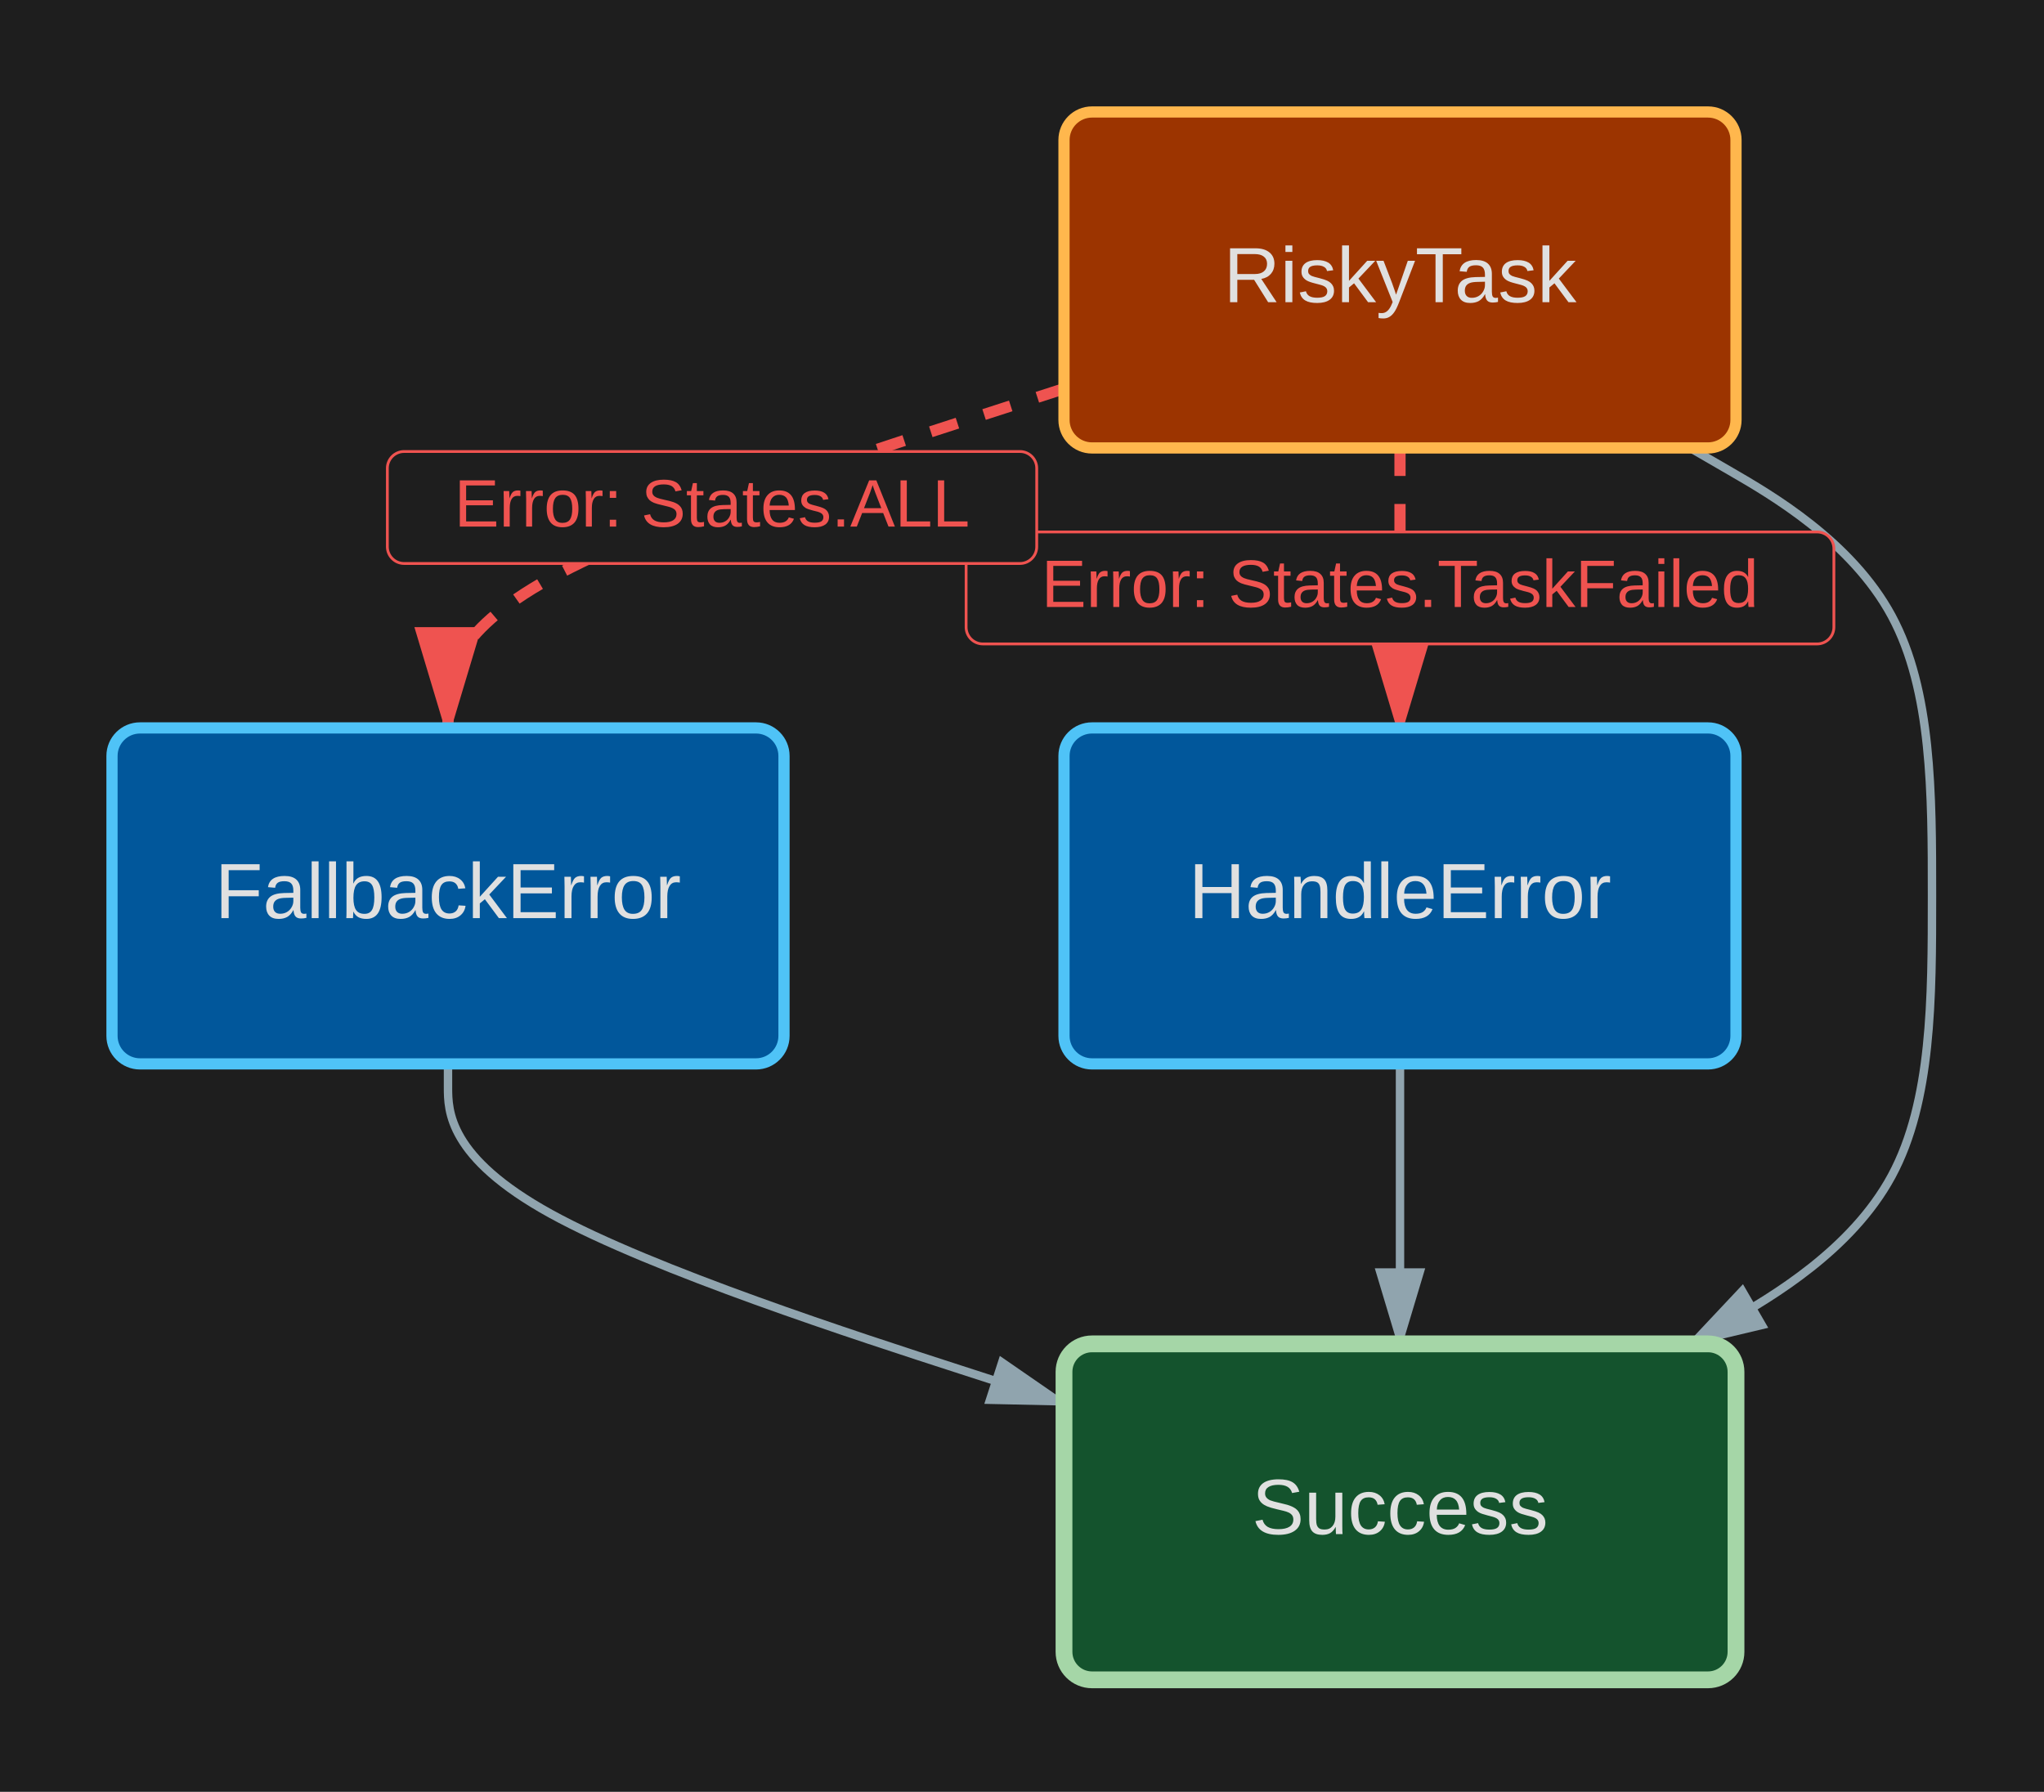
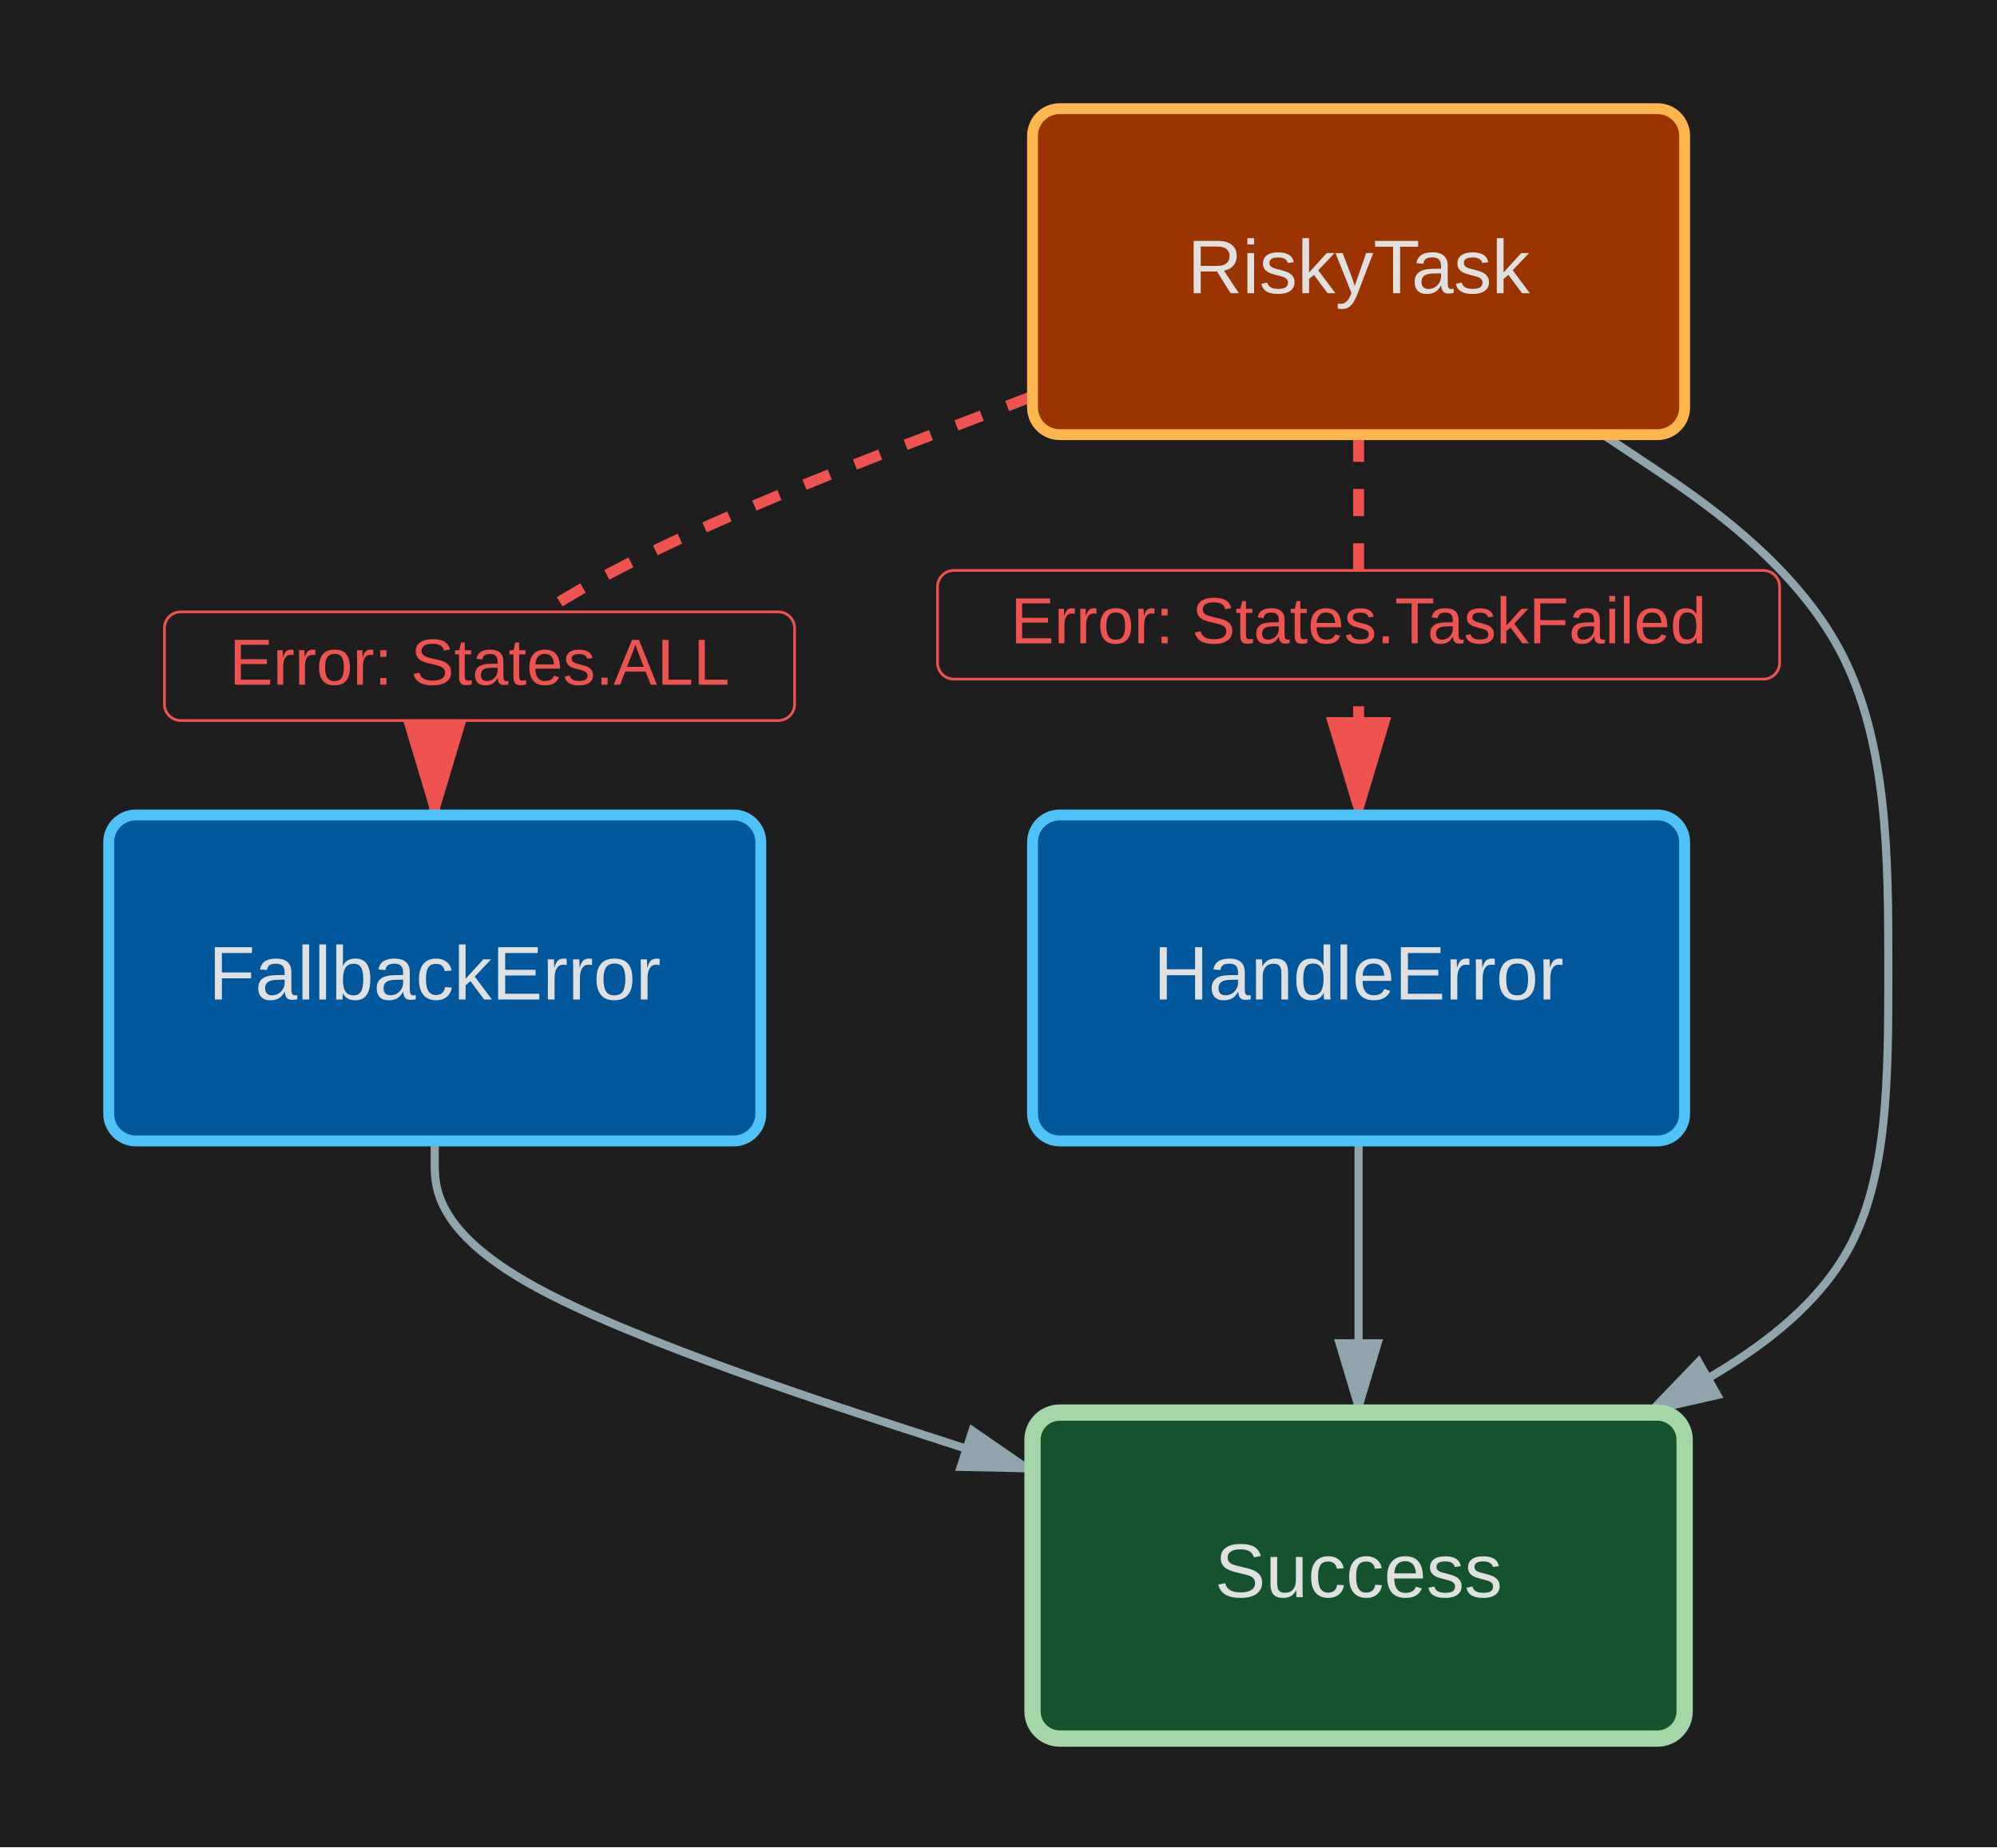
- <svg xmlns="http://www.w3.org/2000/svg" width="365" height="320" viewBox="0 0 365 320" role="graphics-document" aria-label="State machine with error handling">
-   <rect x="0" y="0" width="365" height="320" fill="#1e1e1e" />
+ <svg xmlns="http://www.w3.org/2000/svg" width="367.48" height="340" viewBox="0 0 367.48 340" role="graphics-document" aria-label="State machine with error handling">
+   <rect x="0" y="0" width="367.48" height="340" fill="#1e1e1e" />
  <defs>
-     <marker id="arrowhead-normal" markerWidth="10" markerHeight="10" refX="9" refY="3" orient="auto">
+     <marker id="sfn-827b5b85-arrowhead-normal" markerWidth="10" markerHeight="10" refX="9" refY="3" orient="auto">
      <polygon points="0 0, 10 3, 0 6" fill="#90a4ae" />
    </marker>
-     <marker id="arrowhead-error" markerWidth="10" markerHeight="10" refX="9" refY="3" orient="auto">
+     <marker id="sfn-827b5b85-arrowhead-error" markerWidth="10" markerHeight="10" refX="9" refY="3" orient="auto">
      <polygon points="0 0, 10 3, 0 6" fill="#ef5350" />
    </marker>
-     <marker id="arrowhead-choice" markerWidth="10" markerHeight="10" refX="9" refY="3" orient="auto">
+     <marker id="sfn-827b5b85-arrowhead-choice" markerWidth="10" markerHeight="10" refX="9" refY="3" orient="auto">
      <polygon points="0 0, 10 3, 0 6" fill="#ce93d8" />
    </marker>
-     <marker id="arrowhead-default" markerWidth="10" markerHeight="10" refX="9" refY="3" orient="auto">
+     <marker id="sfn-827b5b85-arrowhead-default" markerWidth="10" markerHeight="10" refX="9" refY="3" orient="auto">
      <polygon points="0 0, 10 3, 0 6" fill="#ba68c8" />
    </marker>
-     <marker id="arrowhead-retry" markerWidth="10" markerHeight="10" refX="9" refY="3" orient="auto">
+     <marker id="sfn-827b5b85-arrowhead-retry" markerWidth="10" markerHeight="10" refX="9" refY="3" orient="auto">
      <polygon points="0 0, 10 3, 0 6" fill="#ffca28" />
    </marker>
  </defs>
  <g class="edges">
-     <path d="M301.818,80L309.015,84.167C316.212,88.333,330.606,96.667,337.803,110C345,123.333,345,141.667,345,160C345,178.333,345,196.667,337.803,210C330.606,223.333,316.212,231.667,309.015,235.833L301.818,240" data-edge-id="RiskyTask-&gt;Success#normal#0" fill="none" stroke="#90a4ae" stroke-width="1.5" marker-end="url(#arrowhead-normal)" />
-     <path d="M250,80L250,84.167C250,88.333,250,96.667,250,105C250,113.333,250,121.667,250,125.833L250,130" data-edge-id="RiskyTask-&gt;HandleError#error#0" fill="none" stroke="#ef5350" stroke-width="2" marker-end="url(#arrowhead-error)" stroke-dasharray="5,5" />
-     <rect x="172.52" y="95" width="154.96" height="20" fill="#1e1e1e" stroke="#ef5350" stroke-width="0.5" rx="3" />
-     <text x="250" y="105" text-anchor="middle" dominant-baseline="middle" fill="#ef5350" font-size="12" font-family="Arial, sans-serif">Error: States.TaskFailed</text>
-     <path d="M190,69.412L171.667,75.343C153.333,81.275,116.667,93.137,98.333,103.235C80,113.333,80,121.667,80,125.833L80,130" data-edge-id="RiskyTask-&gt;FallbackError#error#0" fill="none" stroke="#ef5350" stroke-width="2" marker-end="url(#arrowhead-error)" stroke-dasharray="5,5" />
-     <rect x="69.17" y="80.633" width="115.96" height="20" fill="#1e1e1e" stroke="#ef5350" stroke-width="0.5" rx="3" />
-     <text x="127.15" y="90.633" text-anchor="middle" dominant-baseline="middle" fill="#ef5350" font-size="12" font-family="Arial, sans-serif">Error: States.ALL</text>
-     <path d="M250,190L250,194.167C250,198.333,250,206.667,250,215C250,223.333,250,231.667,250,235.833L250,240" data-edge-id="HandleError-&gt;Success#normal#0" fill="none" stroke="#90a4ae" stroke-width="1.5" marker-end="url(#arrowhead-normal)" />
-     <path d="M80,190L80,194.167C80,198.333,80,206.667,98.333,216.765C116.667,226.863,153.333,238.725,171.667,244.657L190,250.588" data-edge-id="FallbackError-&gt;Success#normal#0" fill="none" stroke="#90a4ae" stroke-width="1.5" marker-end="url(#arrowhead-normal)" />
+     <path d="M294.991,80L303.739,85.833C312.487,91.667,329.984,103.333,338.732,120C347.48,136.667,347.48,158.333,347.48,178.333C347.48,198.333,347.48,216.667,340.095,230C332.71,243.333,317.941,251.667,310.556,255.833L303.171,260" data-edge-id="RiskyTask-&gt;Success#normal#0" fill="none" stroke="#90a4ae" stroke-width="1.5" marker-end="url(#sfn-827b5b85-arrowhead-normal)" />
+     <path d="M250,80L250,85.833C250,91.667,250,103.333,250,115C250,126.667,250,138.333,250,144.167L250,150" data-edge-id="RiskyTask-&gt;HandleError#error#0" fill="none" stroke="#ef5350" stroke-width="2" marker-end="url(#sfn-827b5b85-arrowhead-error)" stroke-dasharray="5,5" />
+     <rect x="172.52" y="105" width="154.96" height="20" fill="#1e1e1e" stroke="#ef5350" stroke-width="0.5" rx="3" />
+     <text x="250" y="115" text-anchor="middle" dominant-baseline="middle" fill="#ef5350" font-size="12" font-family="Arial, sans-serif">Error: States.TaskFailed</text>
+     <path d="M190,72.941L171.667,79.951C153.333,86.961,116.667,100.98,98.333,113.824C80,126.667,80,138.333,80,144.167L80,150" data-edge-id="RiskyTask-&gt;FallbackError#error#0" fill="none" stroke="#ef5350" stroke-width="2" marker-end="url(#sfn-827b5b85-arrowhead-error)" stroke-dasharray="5,5" />
+     <rect x="30.257" y="112.619" width="115.96" height="20" fill="#1e1e1e" stroke="#ef5350" stroke-width="0.5" rx="3" />
+     <text x="88.237" y="122.619" text-anchor="middle" dominant-baseline="middle" fill="#ef5350" font-size="12" font-family="Arial, sans-serif">Error: States.ALL</text>
+     <path d="M250,210L250,214.167C250,218.333,250,226.667,250,235C250,243.333,250,251.667,250,255.833L250,260" data-edge-id="HandleError-&gt;Success#normal#0" fill="none" stroke="#90a4ae" stroke-width="1.5" marker-end="url(#sfn-827b5b85-arrowhead-normal)" />
+     <path d="M80,210L80,214.167C80,218.333,80,226.667,98.333,236.765C116.667,246.863,153.333,258.725,171.667,264.657L190,270.588" data-edge-id="FallbackError-&gt;Success#normal#0" fill="none" stroke="#90a4ae" stroke-width="1.5" marker-end="url(#sfn-827b5b85-arrowhead-normal)" />
  </g>
  <g class="containers" />
  <g class="nodes">
    <g class="node node-Task" data-state-id="RiskyTask" data-state-type="Task" transform="translate(250, 50)">
      <rect x="-60" y="-30" width="120" height="60" rx="5" fill="#9c3400" stroke="#ffb74d" stroke-width="2" />
      <text x="0" y="0" text-anchor="middle" dominant-baseline="middle" fill="#e0e0e0" font-size="14" font-family="Arial, sans-serif">RiskyTask</text>
    </g>
-     <g class="node node-Pass" data-state-id="HandleError" data-state-type="Pass" transform="translate(250, 160)">
+     <g class="node node-Pass" data-state-id="HandleError" data-state-type="Pass" transform="translate(250, 180)">
      <rect x="-60" y="-30" width="120" height="60" rx="5" fill="#01579b" stroke="#4fc3f7" stroke-width="2" />
      <text x="0" y="0" text-anchor="middle" dominant-baseline="middle" fill="#e0e0e0" font-size="14" font-family="Arial, sans-serif">HandleError</text>
    </g>
-     <g class="node node-Pass" data-state-id="FallbackError" data-state-type="Pass" transform="translate(80, 160)">
+     <g class="node node-Pass" data-state-id="FallbackError" data-state-type="Pass" transform="translate(80, 180)">
      <rect x="-60" y="-30" width="120" height="60" rx="5" fill="#01579b" stroke="#4fc3f7" stroke-width="2" />
      <text x="0" y="0" text-anchor="middle" dominant-baseline="middle" fill="#e0e0e0" font-size="14" font-family="Arial, sans-serif">FallbackError</text>
    </g>
-     <g class="node node-Succeed" data-state-id="Success" data-state-type="Succeed" transform="translate(250, 270)">
+     <g class="node node-Succeed" data-state-id="Success" data-state-type="Succeed" transform="translate(250, 290)">
      <rect x="-60" y="-30" width="120" height="60" rx="5" fill="#14532d" stroke="#a5d6a7" stroke-width="3" />
      <text x="0" y="0" text-anchor="middle" dominant-baseline="middle" fill="#e0e0e0" font-size="14" font-family="Arial, sans-serif">Success</text>
    </g>
  </g>
</svg>
